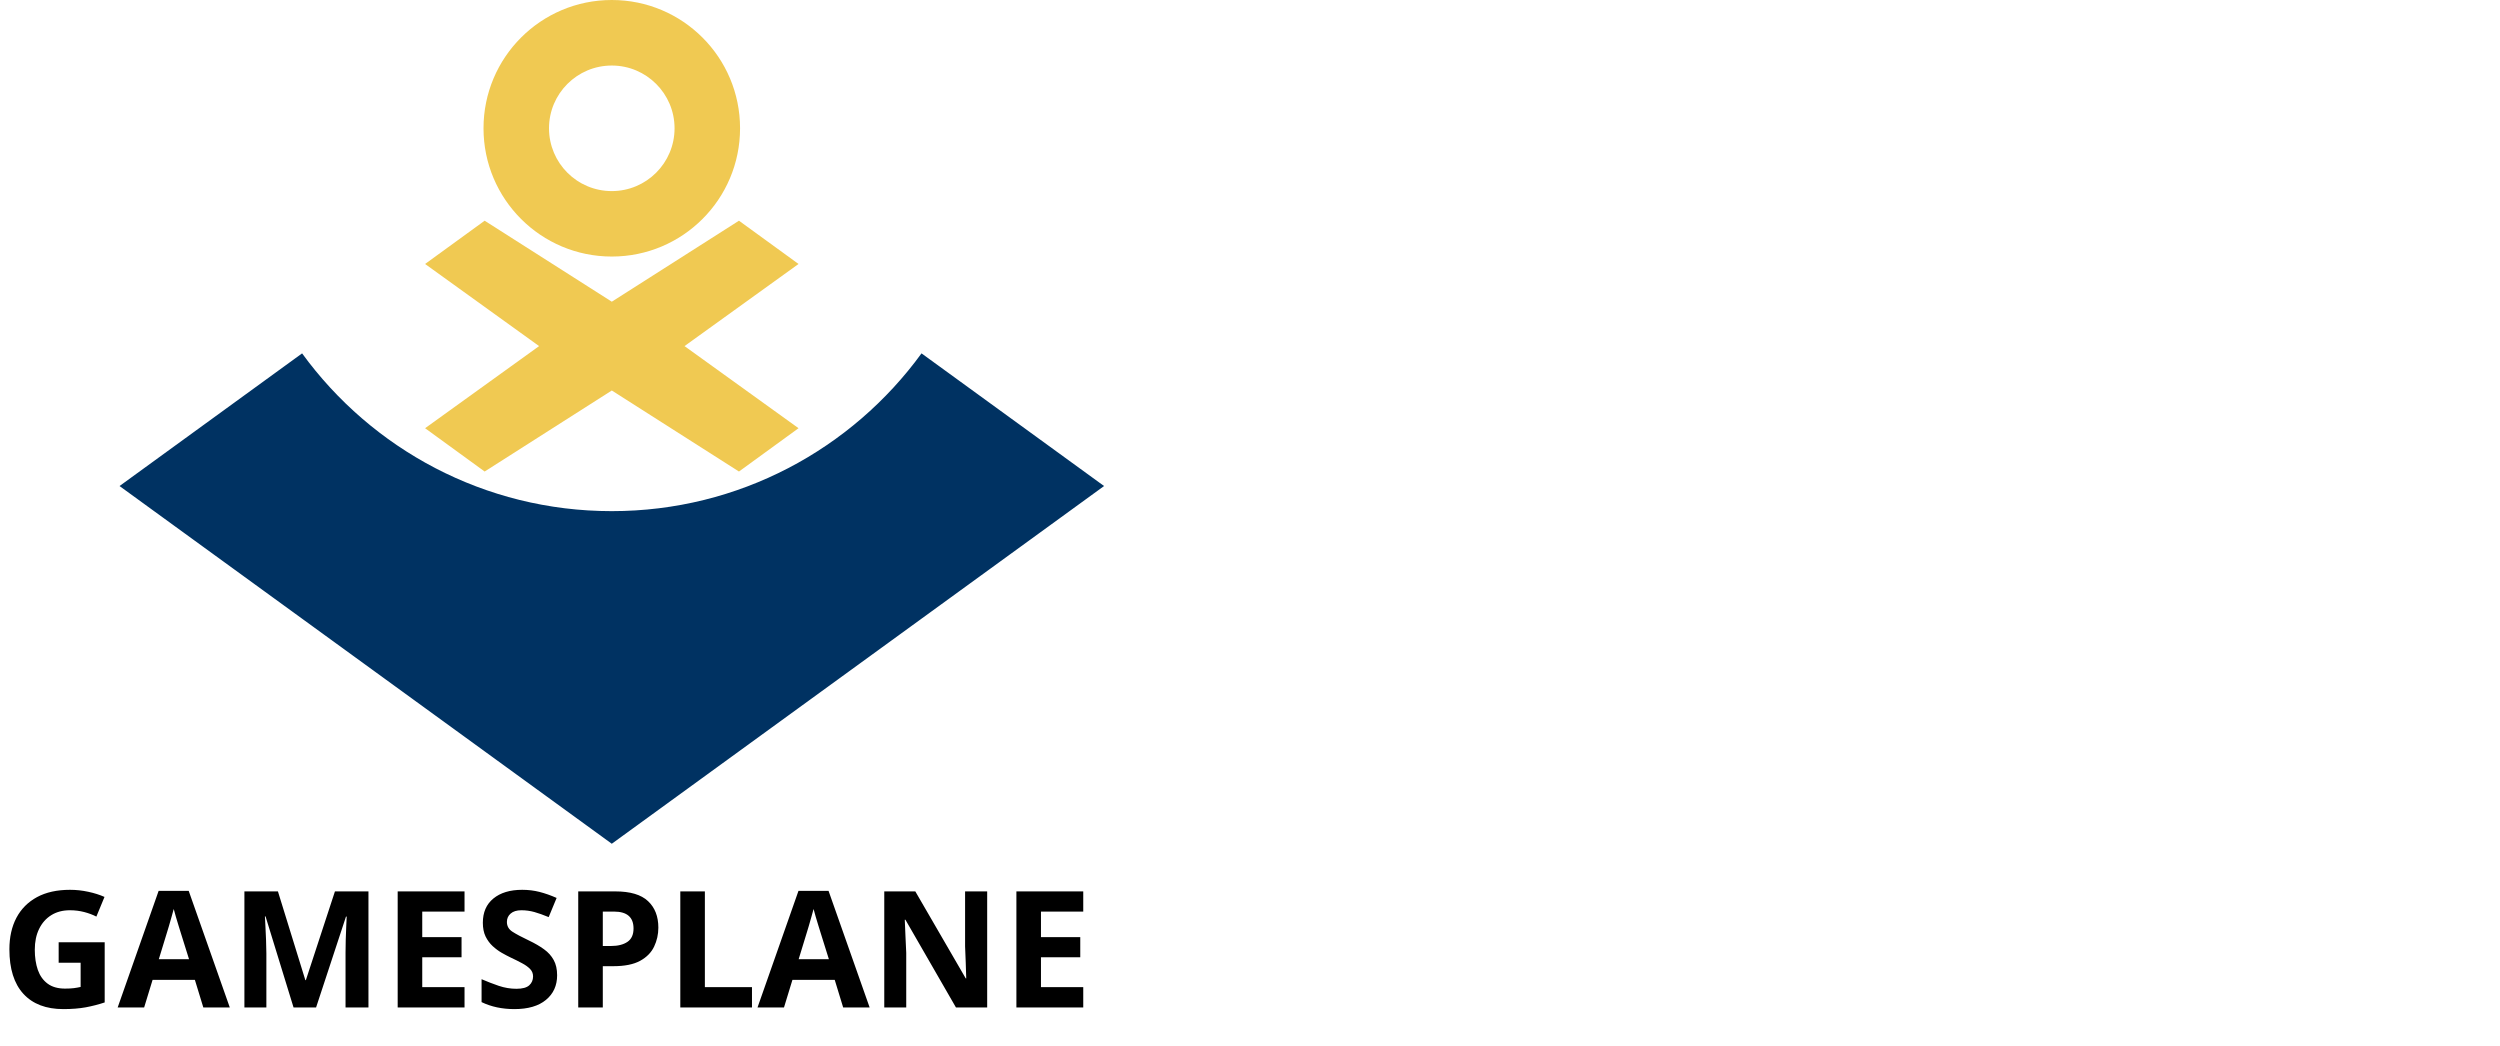
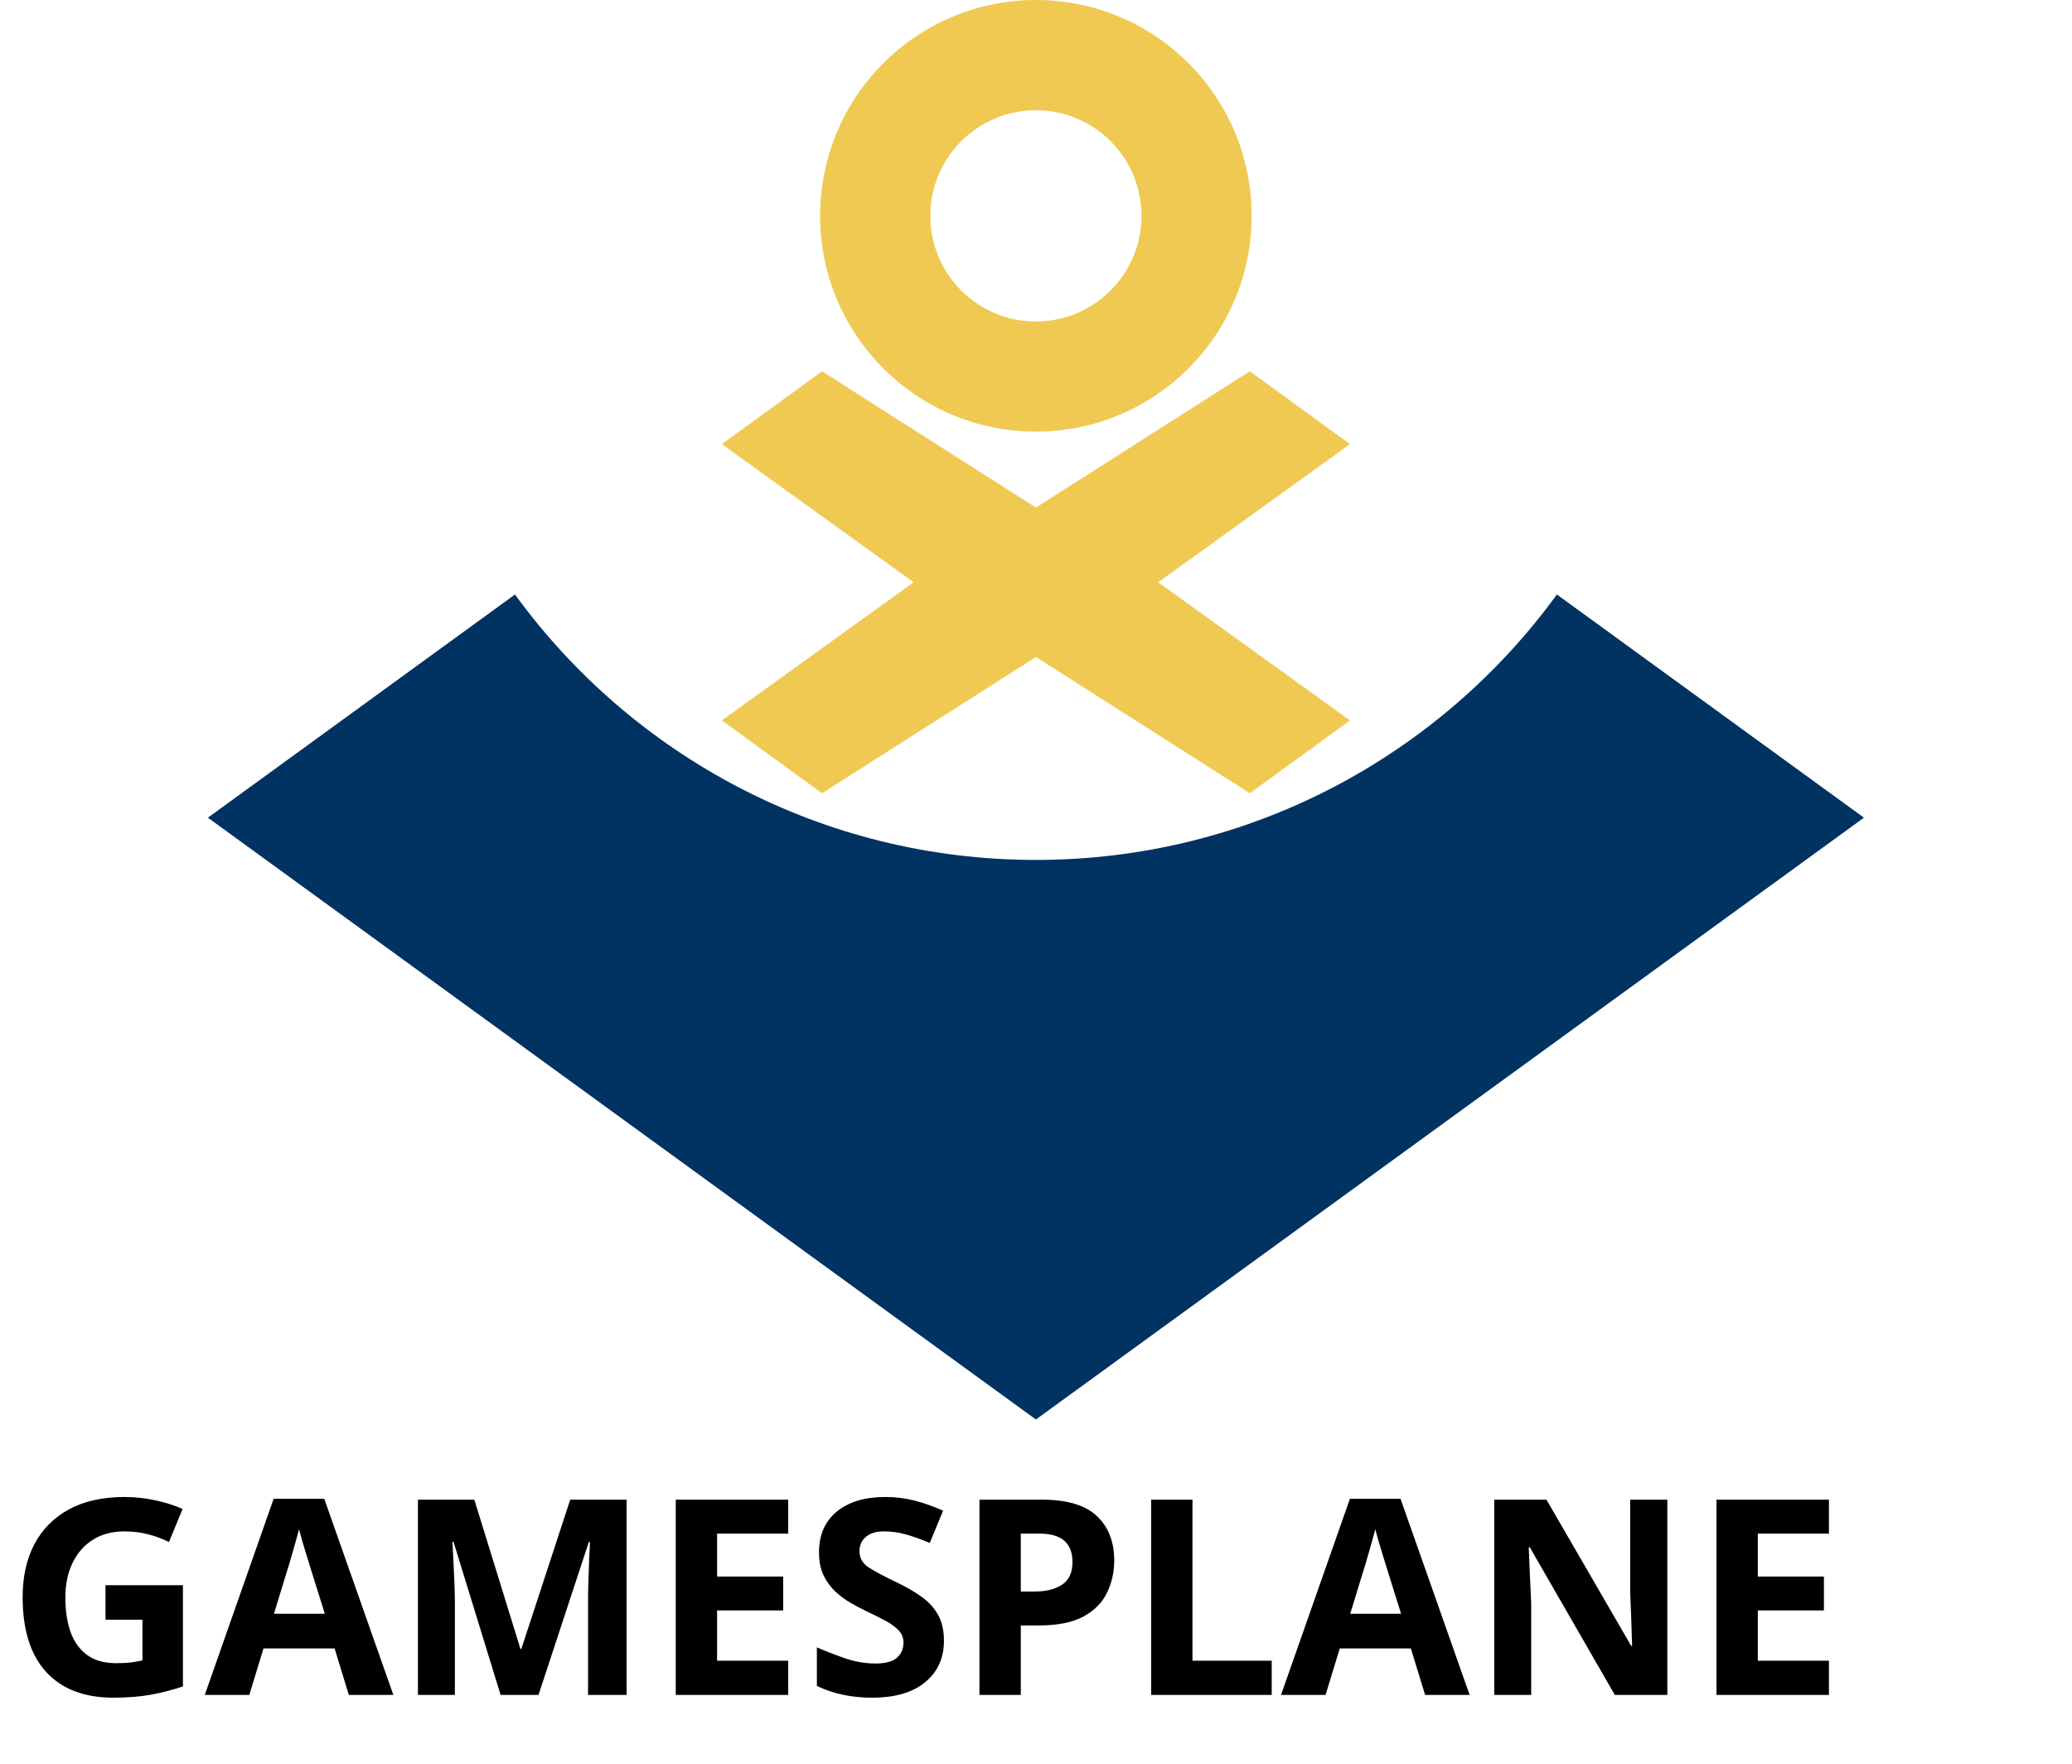
- <svg xmlns="http://www.w3.org/2000/svg" id="Layer_1" data-name="Layer 1" viewBox="0 0 615.29 257.43">
+ <svg xmlns="http://www.w3.org/2000/svg" id="Layer_1" data-name="Layer 1" viewBox="-1 0 303.17 257.97">
  <defs>
    <style>
      .cls-1 {
        fill: #f0c952;
      }

      .cls-1, .cls-2 {
        stroke-width: 0px;
      }

      .cls-2 {
        fill: #003262;
      }

      .cls-3 {
        fill: #000;
        font-family: Swiss721BT-Black, 'Swis721 Blk BT';
        font-size: 40px;
        font-weight: 800;
      }
    </style>
  </defs>
  <path class="cls-2" d="M271.73,119.62l-121.16,88.04L29.42,119.62l44.93-32.65c17.12,23.53,44.89,38.83,76.22,38.83s59.11-15.3,76.23-38.83l44.93,32.65Z" />
  <path class="cls-1" d="M150.57,0c-17.44,0-31.57,14.13-31.57,31.57s14.13,31.57,31.57,31.57,31.57-14.13,31.57-31.57S168.01,0,150.57,0ZM150.57,47.03c-8.54,0-15.45-6.92-15.45-15.45s6.92-15.45,15.45-15.45,15.45,6.92,15.45,15.45-6.92,15.45-15.45,15.45Z" />
  <polygon class="cls-1" points="168.47 85.18 196.53 105.39 181.87 116.05 150.58 96.11 150.57 96.11 119.28 116.05 104.62 105.39 132.68 85.18 104.62 64.97 119.28 54.32 150.57 74.25 150.58 74.25 181.87 54.32 196.53 64.97 168.47 85.18" />
  <text class="cls-3" transform="translate(0 247.95)">
    <tspan x="0" y="0">GAMESPLANE</tspan>
  </text>
</svg>
